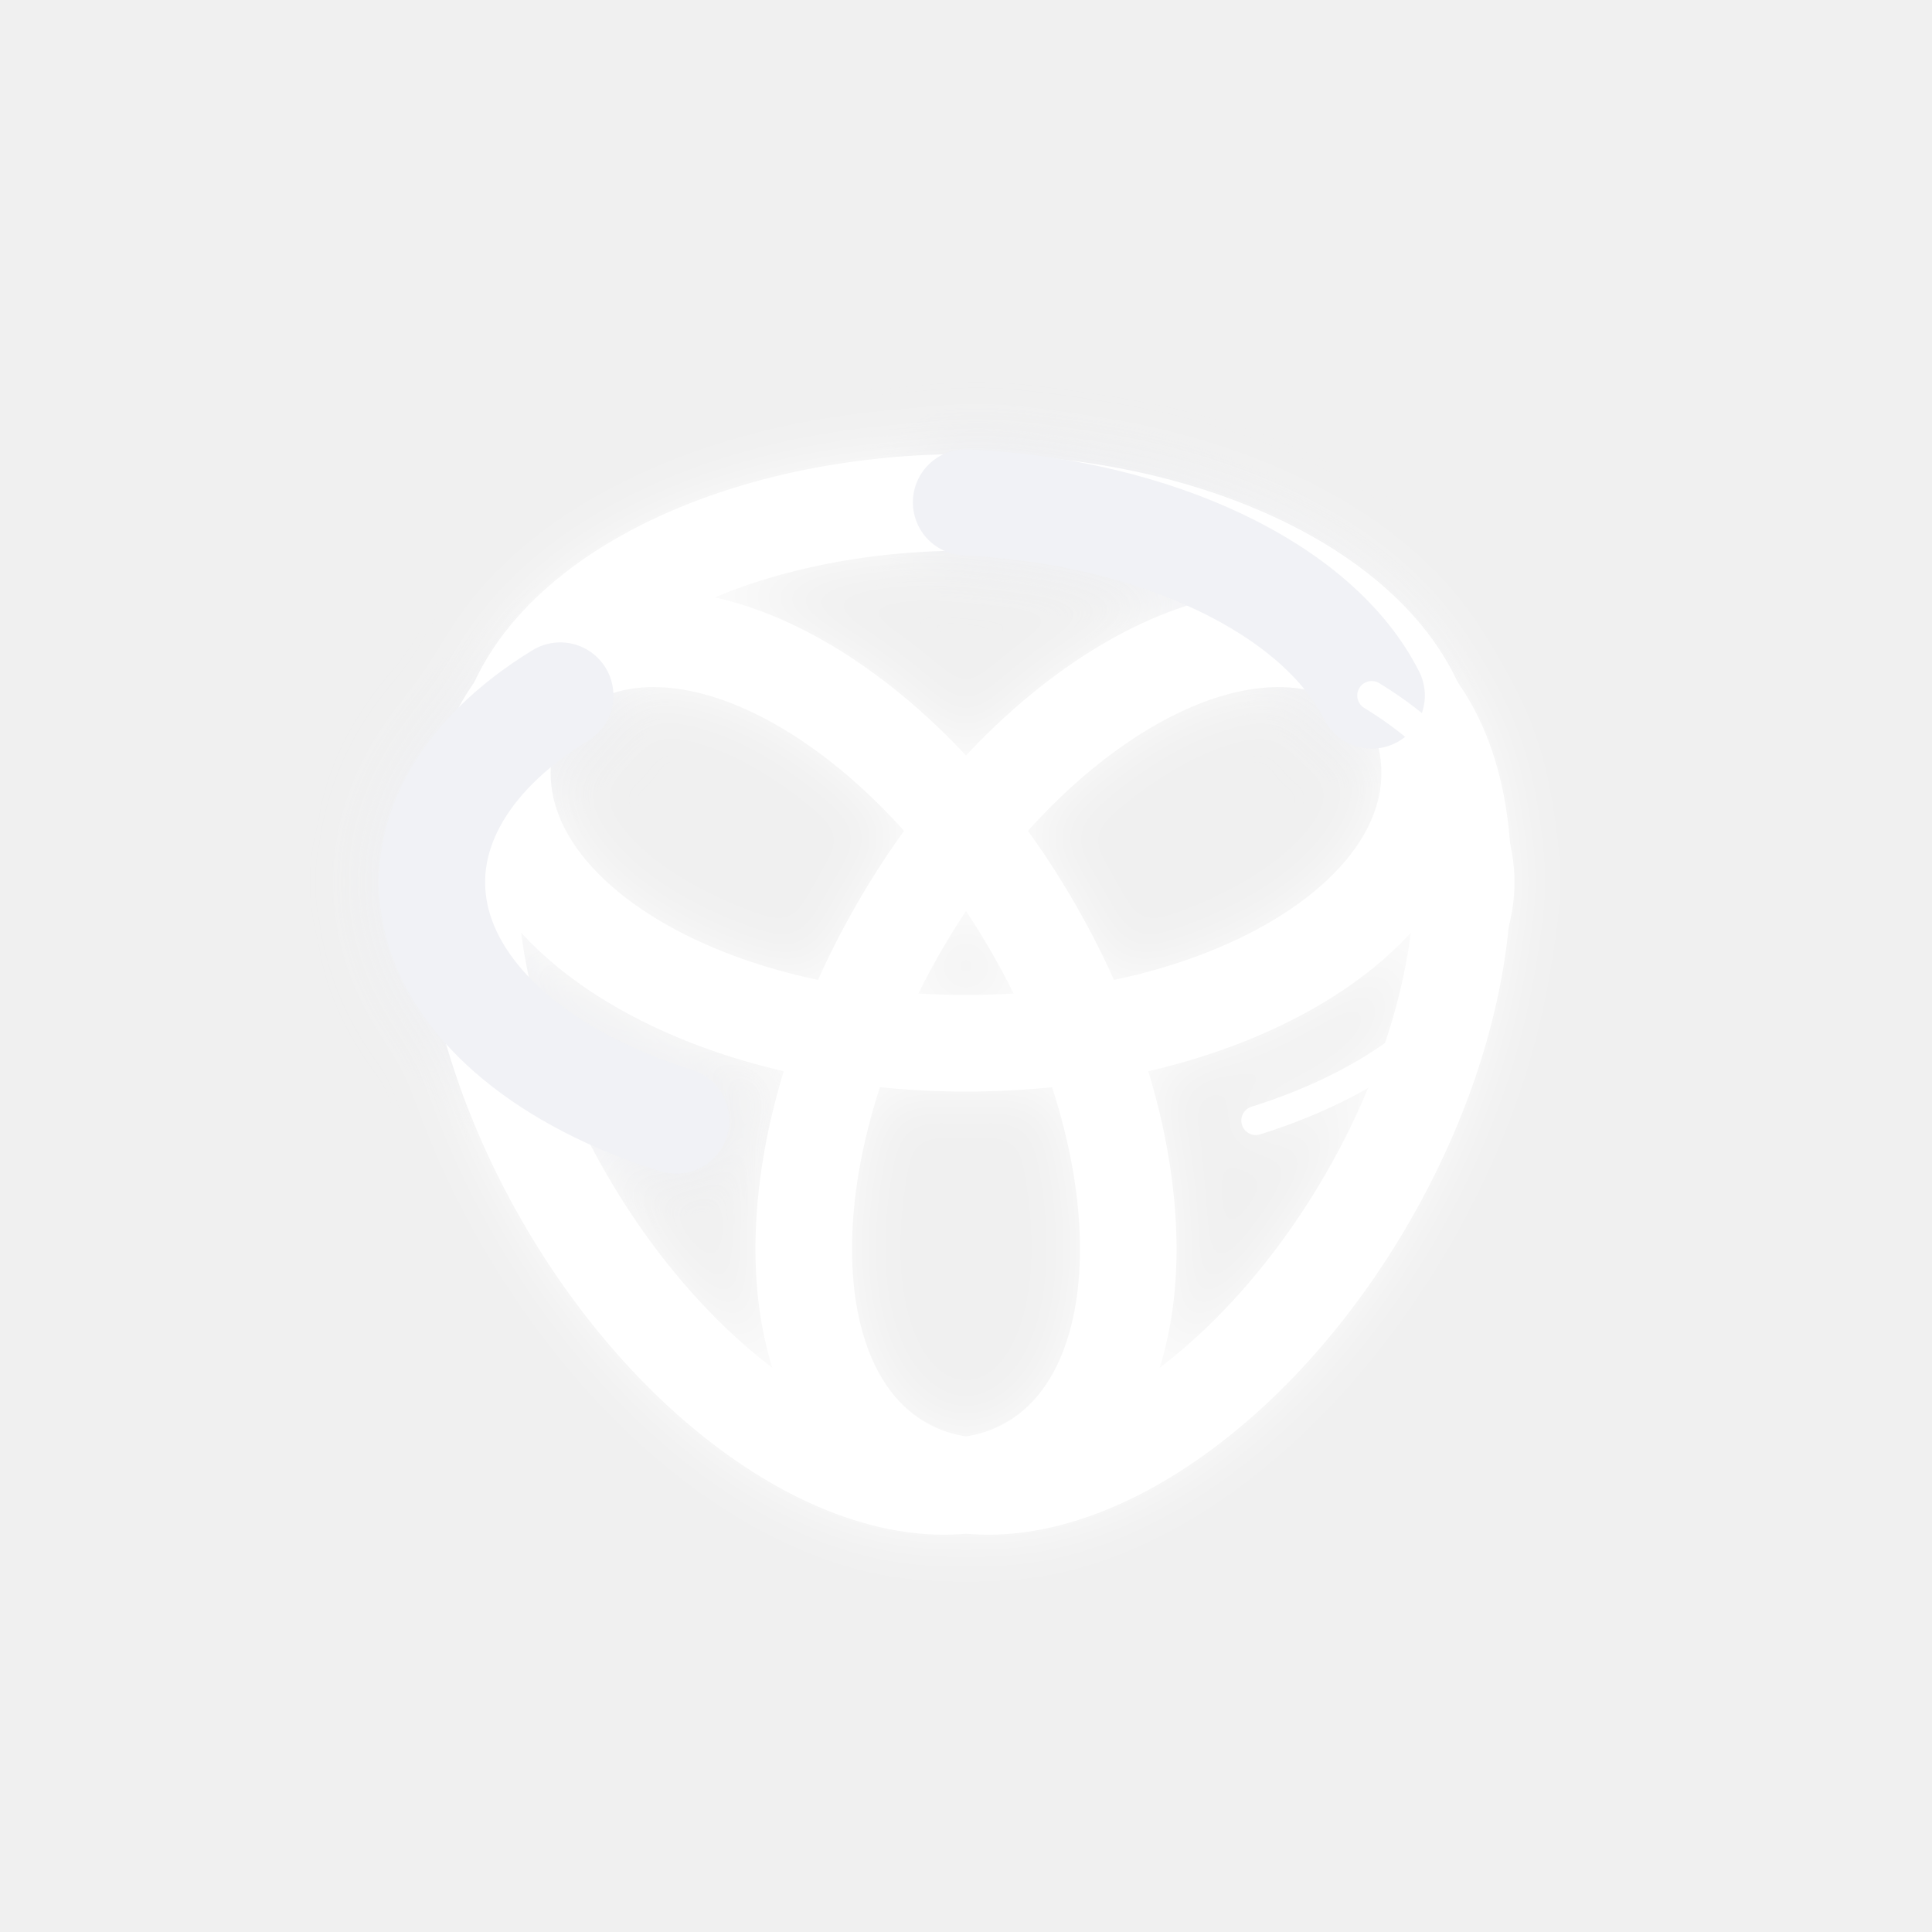
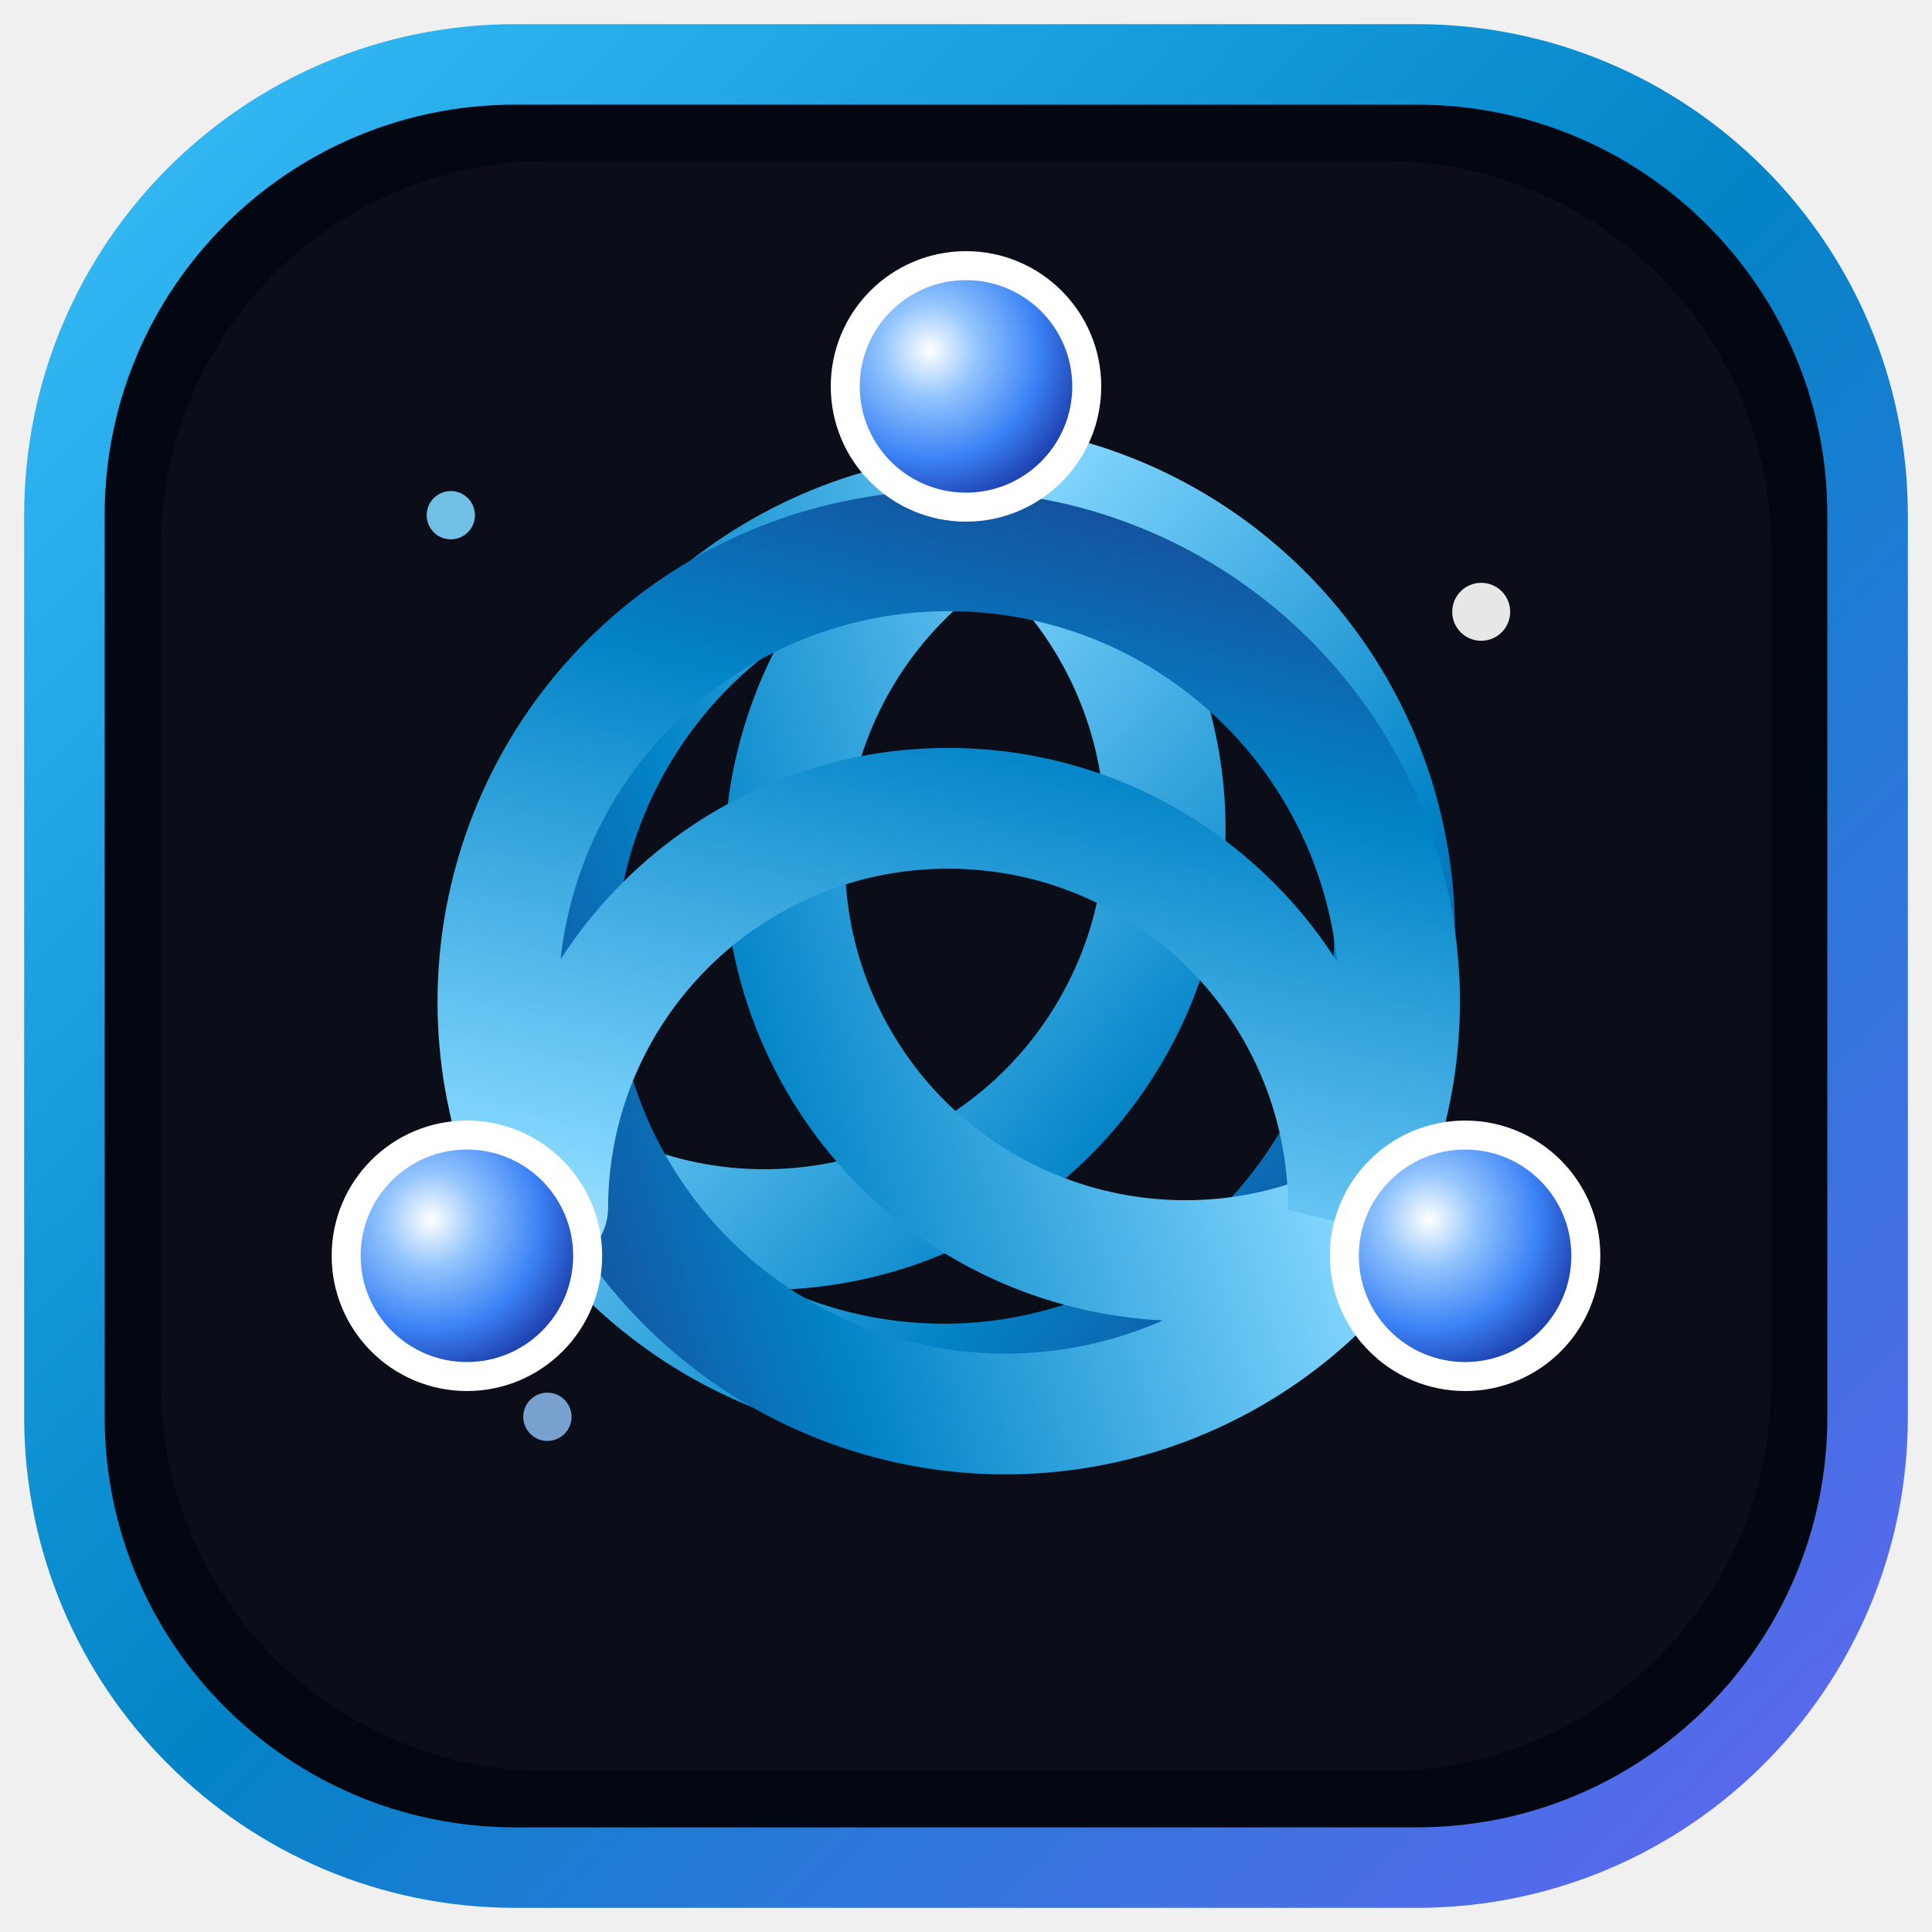
- <svg xmlns="http://www.w3.org/2000/svg" viewBox="0 0 100 100" width="100%" height="100%">
+ <svg xmlns="http://www.w3.org/2000/svg" viewBox="0 0 120 120" width="512" height="512">
  <defs>
-     <filter id="purpleGlow" x="-20%" y="-20%" width="140%" height="140%">
-       <feGaussianBlur stdDeviation="1.5" result="blur" />
-       <feComponentTransfer in="blur" result="brightBlur">
-         <feFuncA type="linear" slope="0.8" />
-       </feComponentTransfer>
-       <feMerge>
-         <feMergeNode in="brightBlur" />
-         <feMergeNode in="SourceGraphic" />
-       </feMerge>
-     </filter>
+     <linearGradient id="neonGlow" x1="0%" y1="0%" x2="100%" y2="100%">
+       <stop offset="0%" stop-color="#38bdf8" />
+       <stop offset="50%" stop-color="#0284c7" />
+       <stop offset="100%" stop-color="#6366f1" />
+     </linearGradient>
+     <linearGradient id="metalBlue" x1="0%" y1="0%" x2="100%" y2="100%">
+       <stop offset="0%" stop-color="#ffffff" />
+       <stop offset="30%" stop-color="#7dd3fc" />
+       <stop offset="70%" stop-color="#0284c7" />
+       <stop offset="100%" stop-color="#1e3a8a" />
+     </linearGradient>
+     <radialGradient id="orbGlow" cx="35%" cy="35%" r="65%">
+       <stop offset="0%" stop-color="#ffffff" />
+       <stop offset="30%" stop-color="#93c5fd" />
+       <stop offset="70%" stop-color="#3b82f6" />
+       <stop offset="100%" stop-color="#1e40af" />
+     </radialGradient>
  </defs>
-   <g transform="translate(0, 0)" filter="url(#purpleGlow)">
-     <ellipse cx="50" cy="40" rx="24" ry="14" fill="none" stroke="#ffffff" stroke-width="5" transform="rotate(0 50 50)" />
-     <ellipse cx="50" cy="40" rx="24" ry="14" fill="none" stroke="#ffffff" stroke-width="5" transform="rotate(120 50 50)" />
-     <ellipse cx="50" cy="40" rx="24" ry="14" fill="none" stroke="#ffffff" stroke-width="5" transform="rotate(240 50 50)" />
-     <path d="M 50 26 A 24 14 0 0 1 71 36" fill="none" stroke="#f1f2f6" stroke-width="5.5" stroke-linecap="round" />
-     <path d="M 71 36 A 24 14 0 0 1 65 58" fill="none" stroke="#ffffff" stroke-width="1.5" stroke-linecap="round" />
-     <path d="M 35 58 A 24 14 0 0 1 29 36" fill="none" stroke="#f1f2f6" stroke-width="5.5" stroke-linecap="round" />
+   <rect x="4" y="4" width="112" height="112" rx="28" fill="#030712" stroke="url(#neonGlow)" stroke-width="5" />
+   <rect x="10" y="10" width="100" height="100" rx="24" fill="#0b0f19" opacity="0.96" />
+   <circle cx="28" cy="32" r="1.5" fill="#7dd3fc" opacity="0.9" />
+   <circle cx="92" cy="38" r="1.8" fill="#ffffff" opacity="0.9" />
+   <circle cx="34" cy="88" r="1.5" fill="#93c5fd" opacity="0.8" />
+   <circle cx="86" cy="82" r="2" fill="#7dd3fc" opacity="0.9" />
+   <g fill="none" stroke="url(#metalBlue)" stroke-width="7.5" stroke-linecap="round">
+     <path d="M 60 30 A 28 28 0 1 1 35 73 A 22 22 0 0 0 60 30" />
+     <path d="M 60 30 A 28 28 0 1 1 35 73 A 22 22 0 0 0 60 30" transform="rotate(120 60 60)" />
+     <path d="M 60 30 A 28 28 0 1 1 35 73 A 22 22 0 0 0 60 30" transform="rotate(240 60 60)" />
  </g>
+   <circle cx="60" cy="24" r="7.5" fill="url(#orbGlow)" stroke="#ffffff" stroke-width="1.8" />
+   <circle cx="91" cy="78" r="7.5" fill="url(#orbGlow)" stroke="#ffffff" stroke-width="1.8" />
+   <circle cx="29" cy="78" r="7.5" fill="url(#orbGlow)" stroke="#ffffff" stroke-width="1.8" />
</svg>
